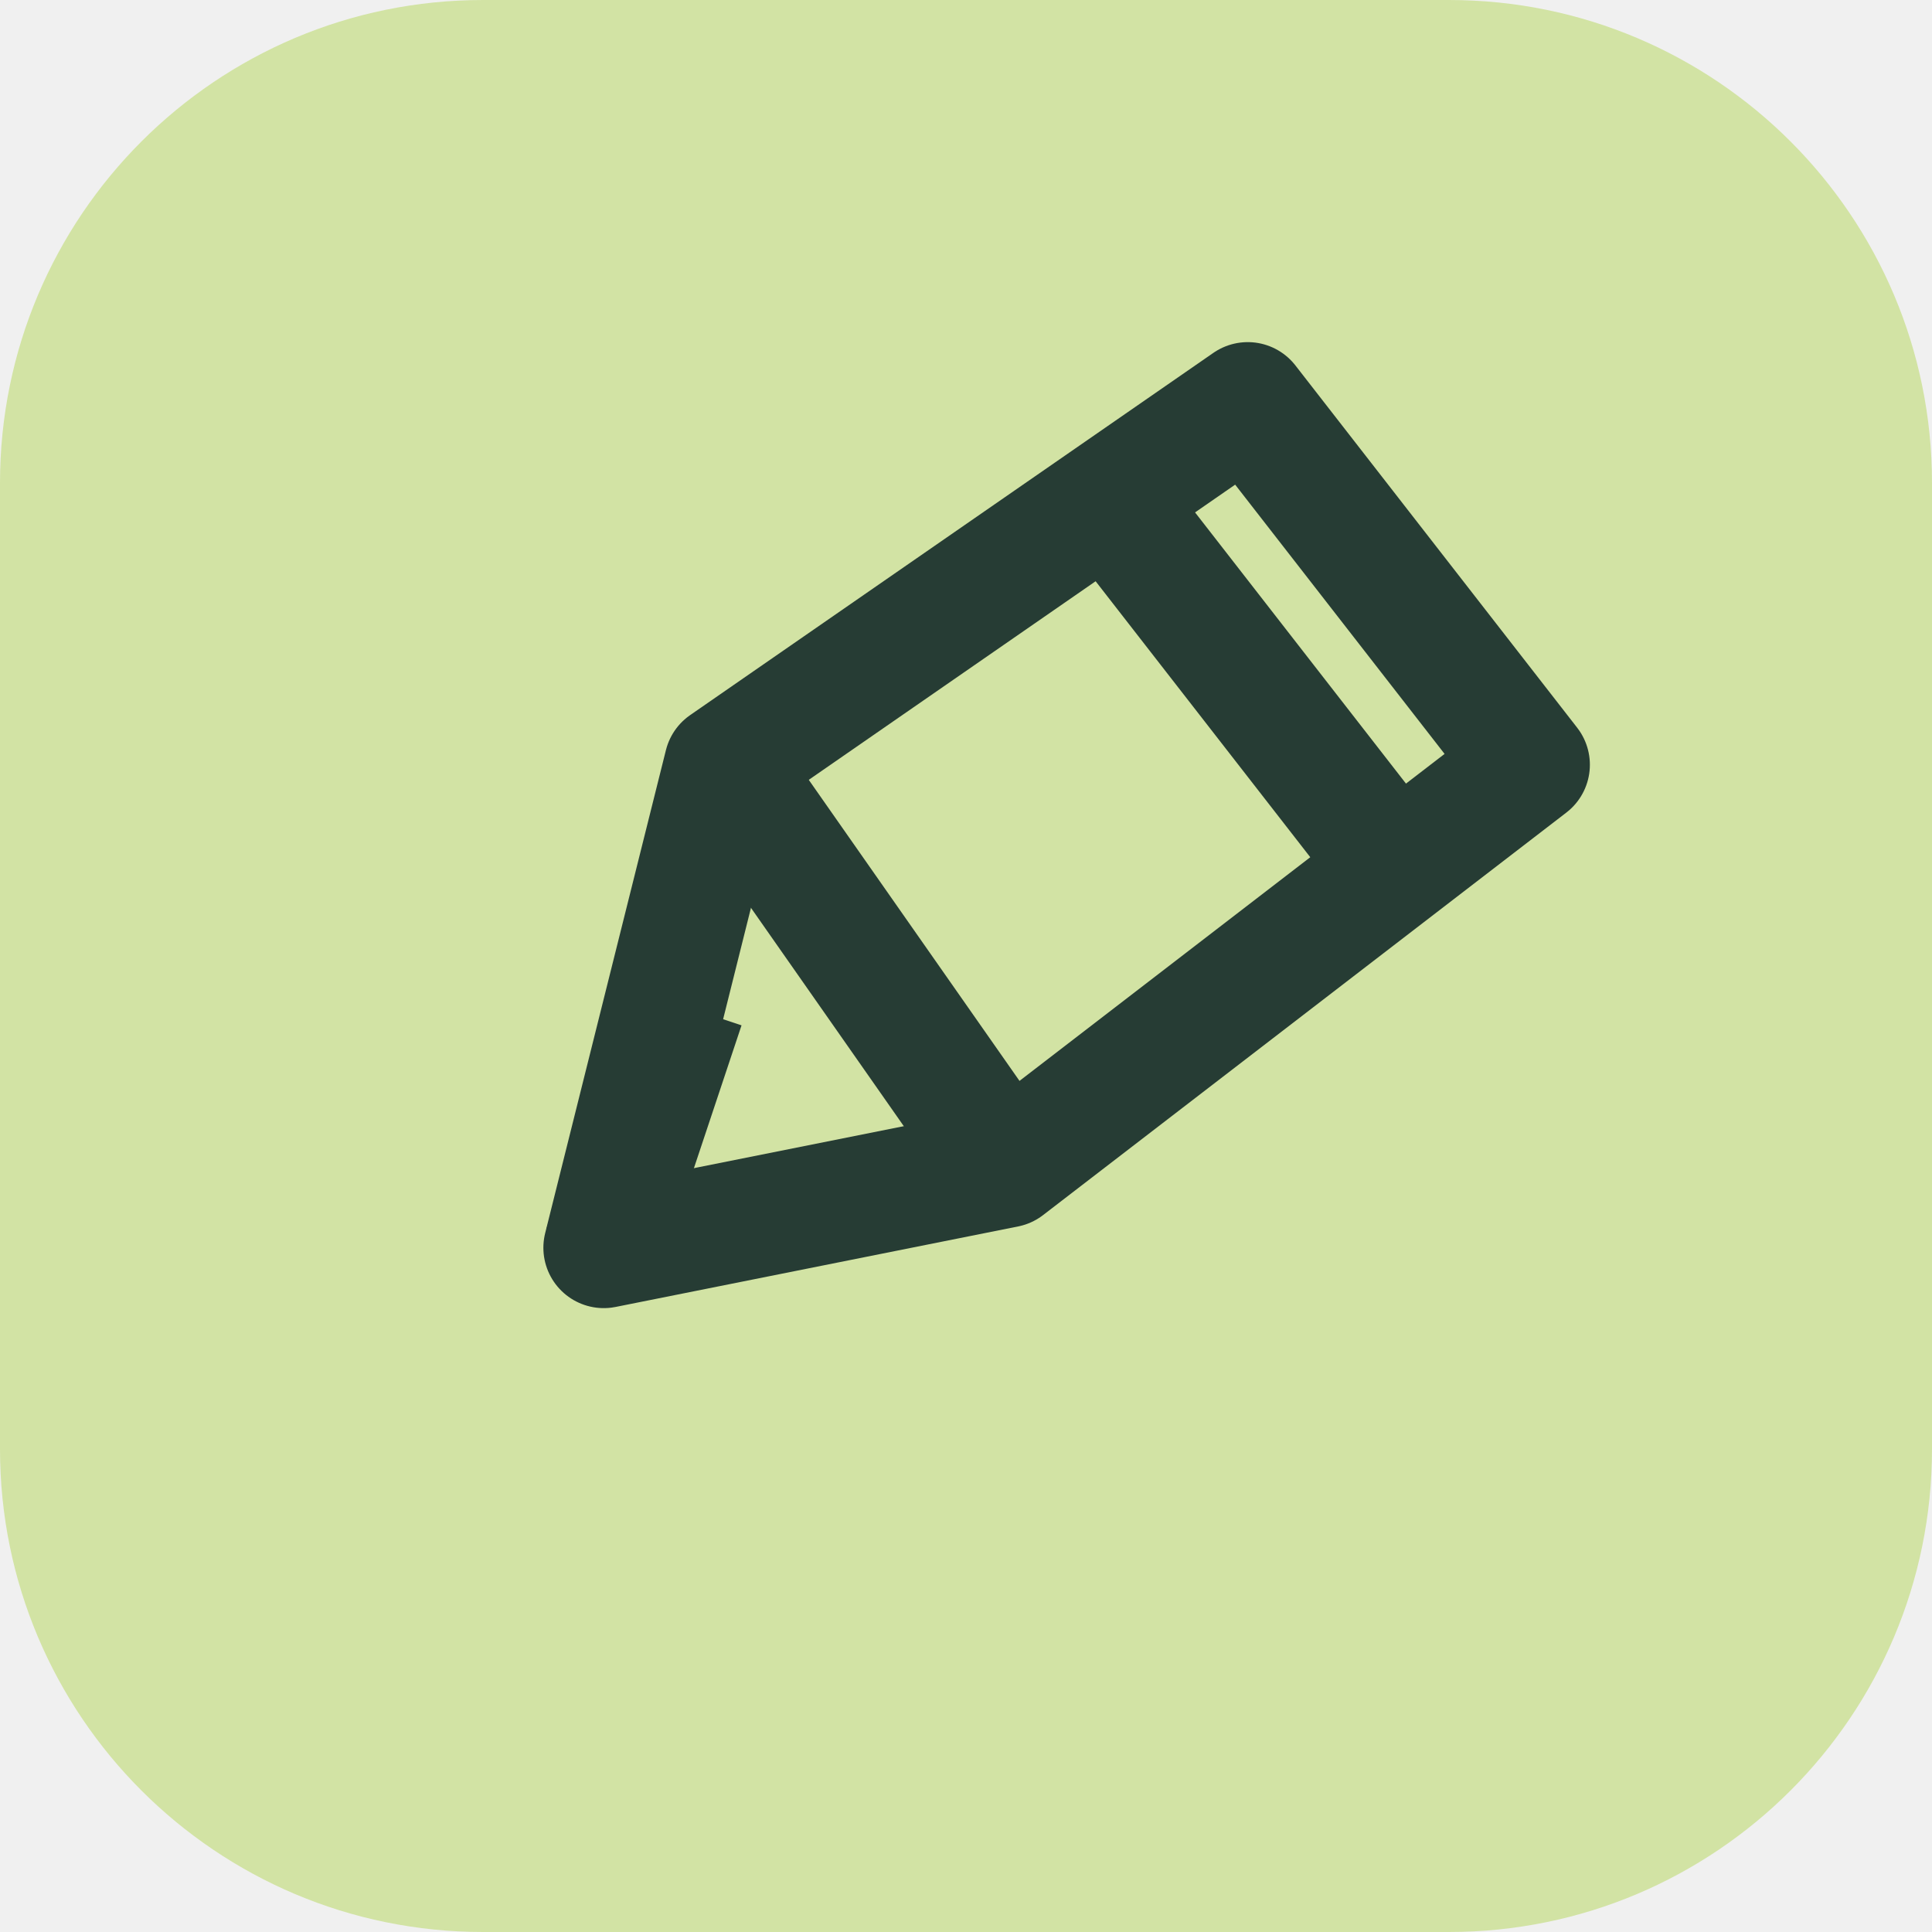
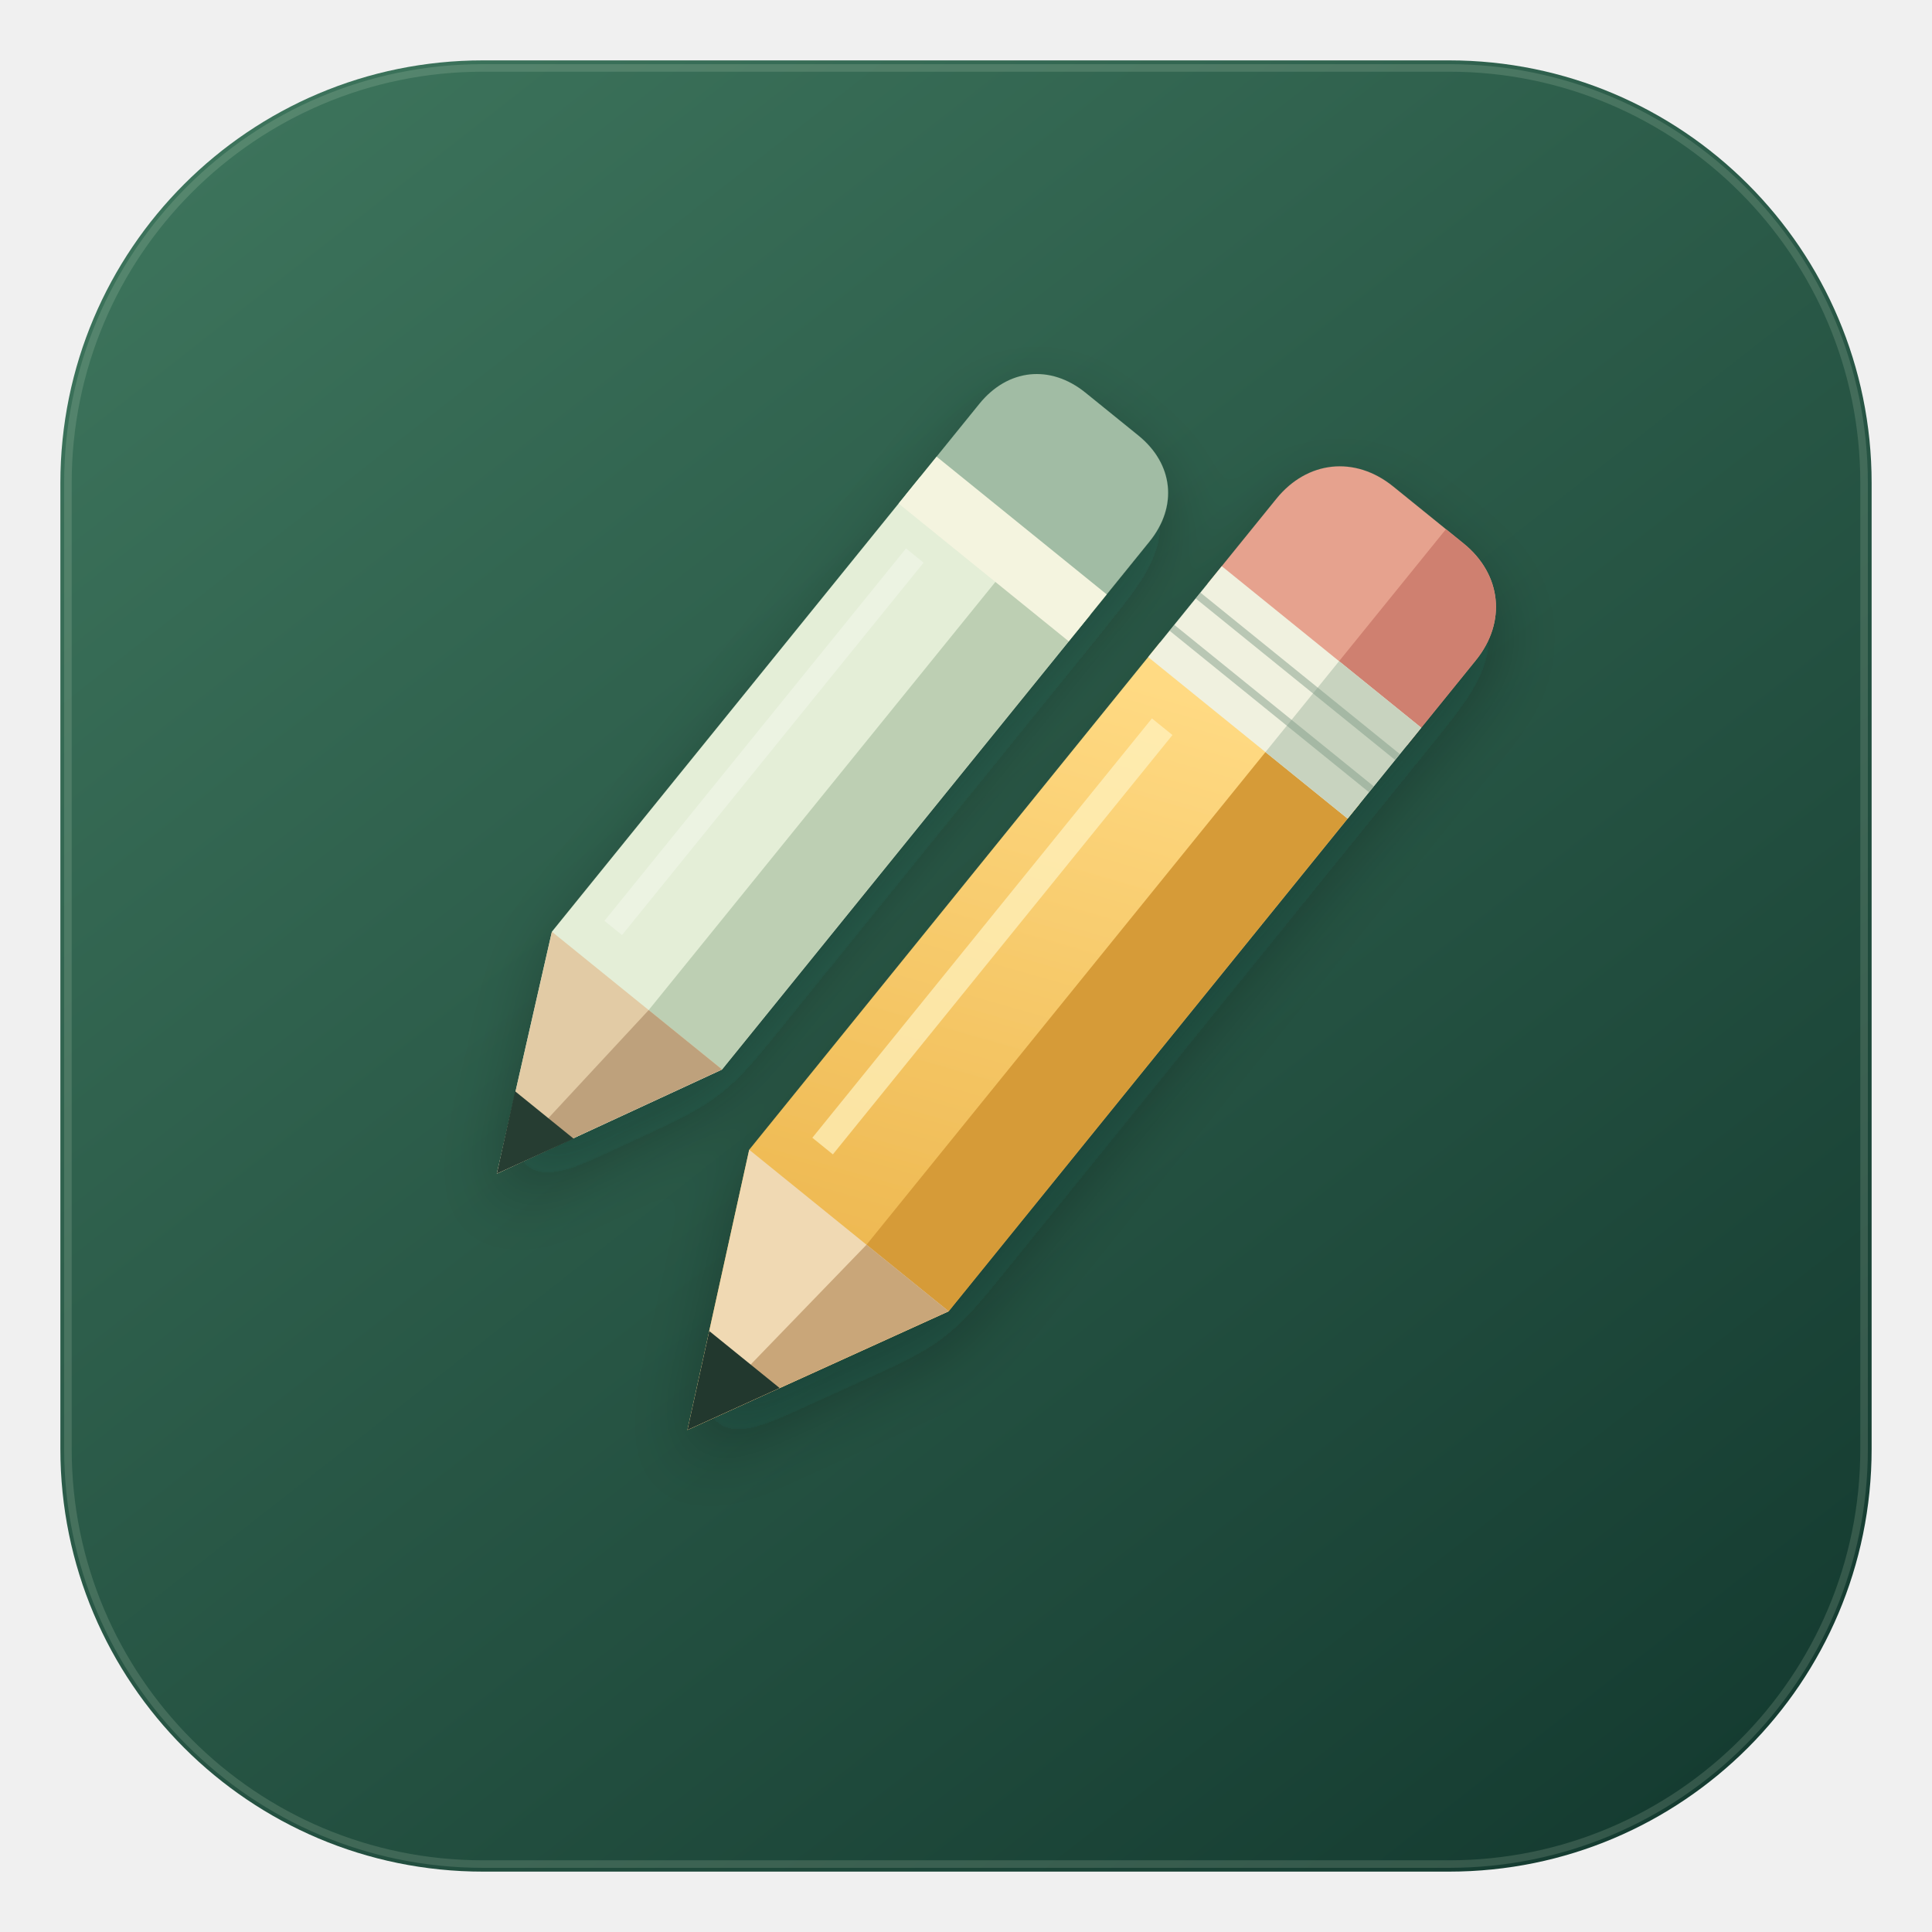
- <svg xmlns="http://www.w3.org/2000/svg" viewBox="0 0 48 48">
-   <rect width="48" height="48" rx="12" fill="#d2e3a4" />
-   <path d="m15 31 3-12 13-9 7 9-13 10-10 2Z" fill="none" stroke="#263c34" stroke-width="3" stroke-linejoin="round" />
-   <path d="m18 19 7 10m3-16 7 9m-20 9 2-6" fill="none" stroke="#263c34" stroke-width="3" />
+ <svg xmlns="http://www.w3.org/2000/svg" viewBox="0 0 512 512">
+   <defs>
+     <linearGradient id="tile" x1="70" y1="30" x2="430" y2="490" gradientUnits="userSpaceOnUse">
+       <stop stop-color="#3c735b" />
+       <stop offset="1" stop-color="#153c31" />
+     </linearGradient>
+     <linearGradient id="gold" x1="242" y1="170" x2="310" y2="330" gradientUnits="userSpaceOnUse">
+       <stop stop-color="#ffda83" />
+       <stop offset="1" stop-color="#edb74f" />
+     </linearGradient>
+     <filter id="shadow" x="-40%" y="-30%" width="180%" height="180%" color-interpolation-filters="sRGB">
+       <feDropShadow dx="0" dy="8" stdDeviation="9" flood-color="#081e17" flood-opacity=".28" />
+     </filter>
+   </defs>
+   <rect x="16" y="16" width="480" height="480" rx="112" fill="url(#tile)" />
+   <rect x="18" y="18" width="476" height="476" rx="110" fill="none" stroke="#e6f3d9" stroke-opacity=".15" stroke-width="2" />
+   <g filter="url(#shadow)">
+     <g transform="rotate(39 256 256)">
+       <path d="M165 169v-31c0-12 8-20 20-20h18c12 0 20 8 20 20v31Z" fill="#a1bca4" />
+       <path d="M165 163h58v155l-29 59-29-59Z" fill="#e4eed7" />
+       <path d="M198 163h25v155l-29 59 4-59Z" fill="#bdcfb3" />
+       <path d="M165 318h58l-29 59Z" fill="#e2cba5" />
+       <path d="m194 377 29-59h-25Z" fill="#bea17c" />
+       <path d="m184 357 10 20 10-20Z" fill="#263e32" />
+       <path d="M165 156h58v16h-58Z" fill="#f4f4df" />
+       <path d="M174 180h6v127h-6Z" fill="#fff" opacity=".28" />
+       <path d="M242 137v-29c0-13 9-22 22-22h24c13 0 22 9 22 22v29Z" fill="#e6a28e" />
+       <path d="M282 86h6c13 0 22 9 22 22v29h-28Z" fill="#cf806f" />
+       <path d="M242 157h68v173l-34 68-34-68Z" fill="url(#gold)" />
+       <path d="M282 157h28v173l-34 68 6-68Z" fill="#d69b38" />
+       <path d="M242 330h68l-34 68Z" fill="#f0d9b3" />
+       <path d="m276 398 34-68h-28Z" fill="#c9a679" />
+       <path d="m264 374 12 24 12-24Z" fill="#20382e" />
+       <path d="M242 131h68v31h-68Z" fill="#f0f1df" />
+       <path d="M282 131h28v31h-28Z" fill="#c8d3bf" />
+       <path d="M242 141h68m-68 11h68" stroke="#839e8b" stroke-opacity=".5" stroke-width="2" />
+       <path d="M253 174h7v143h-7Z" fill="#fff3c2" opacity=".7" />
+     </g>
+   </g>
</svg>
